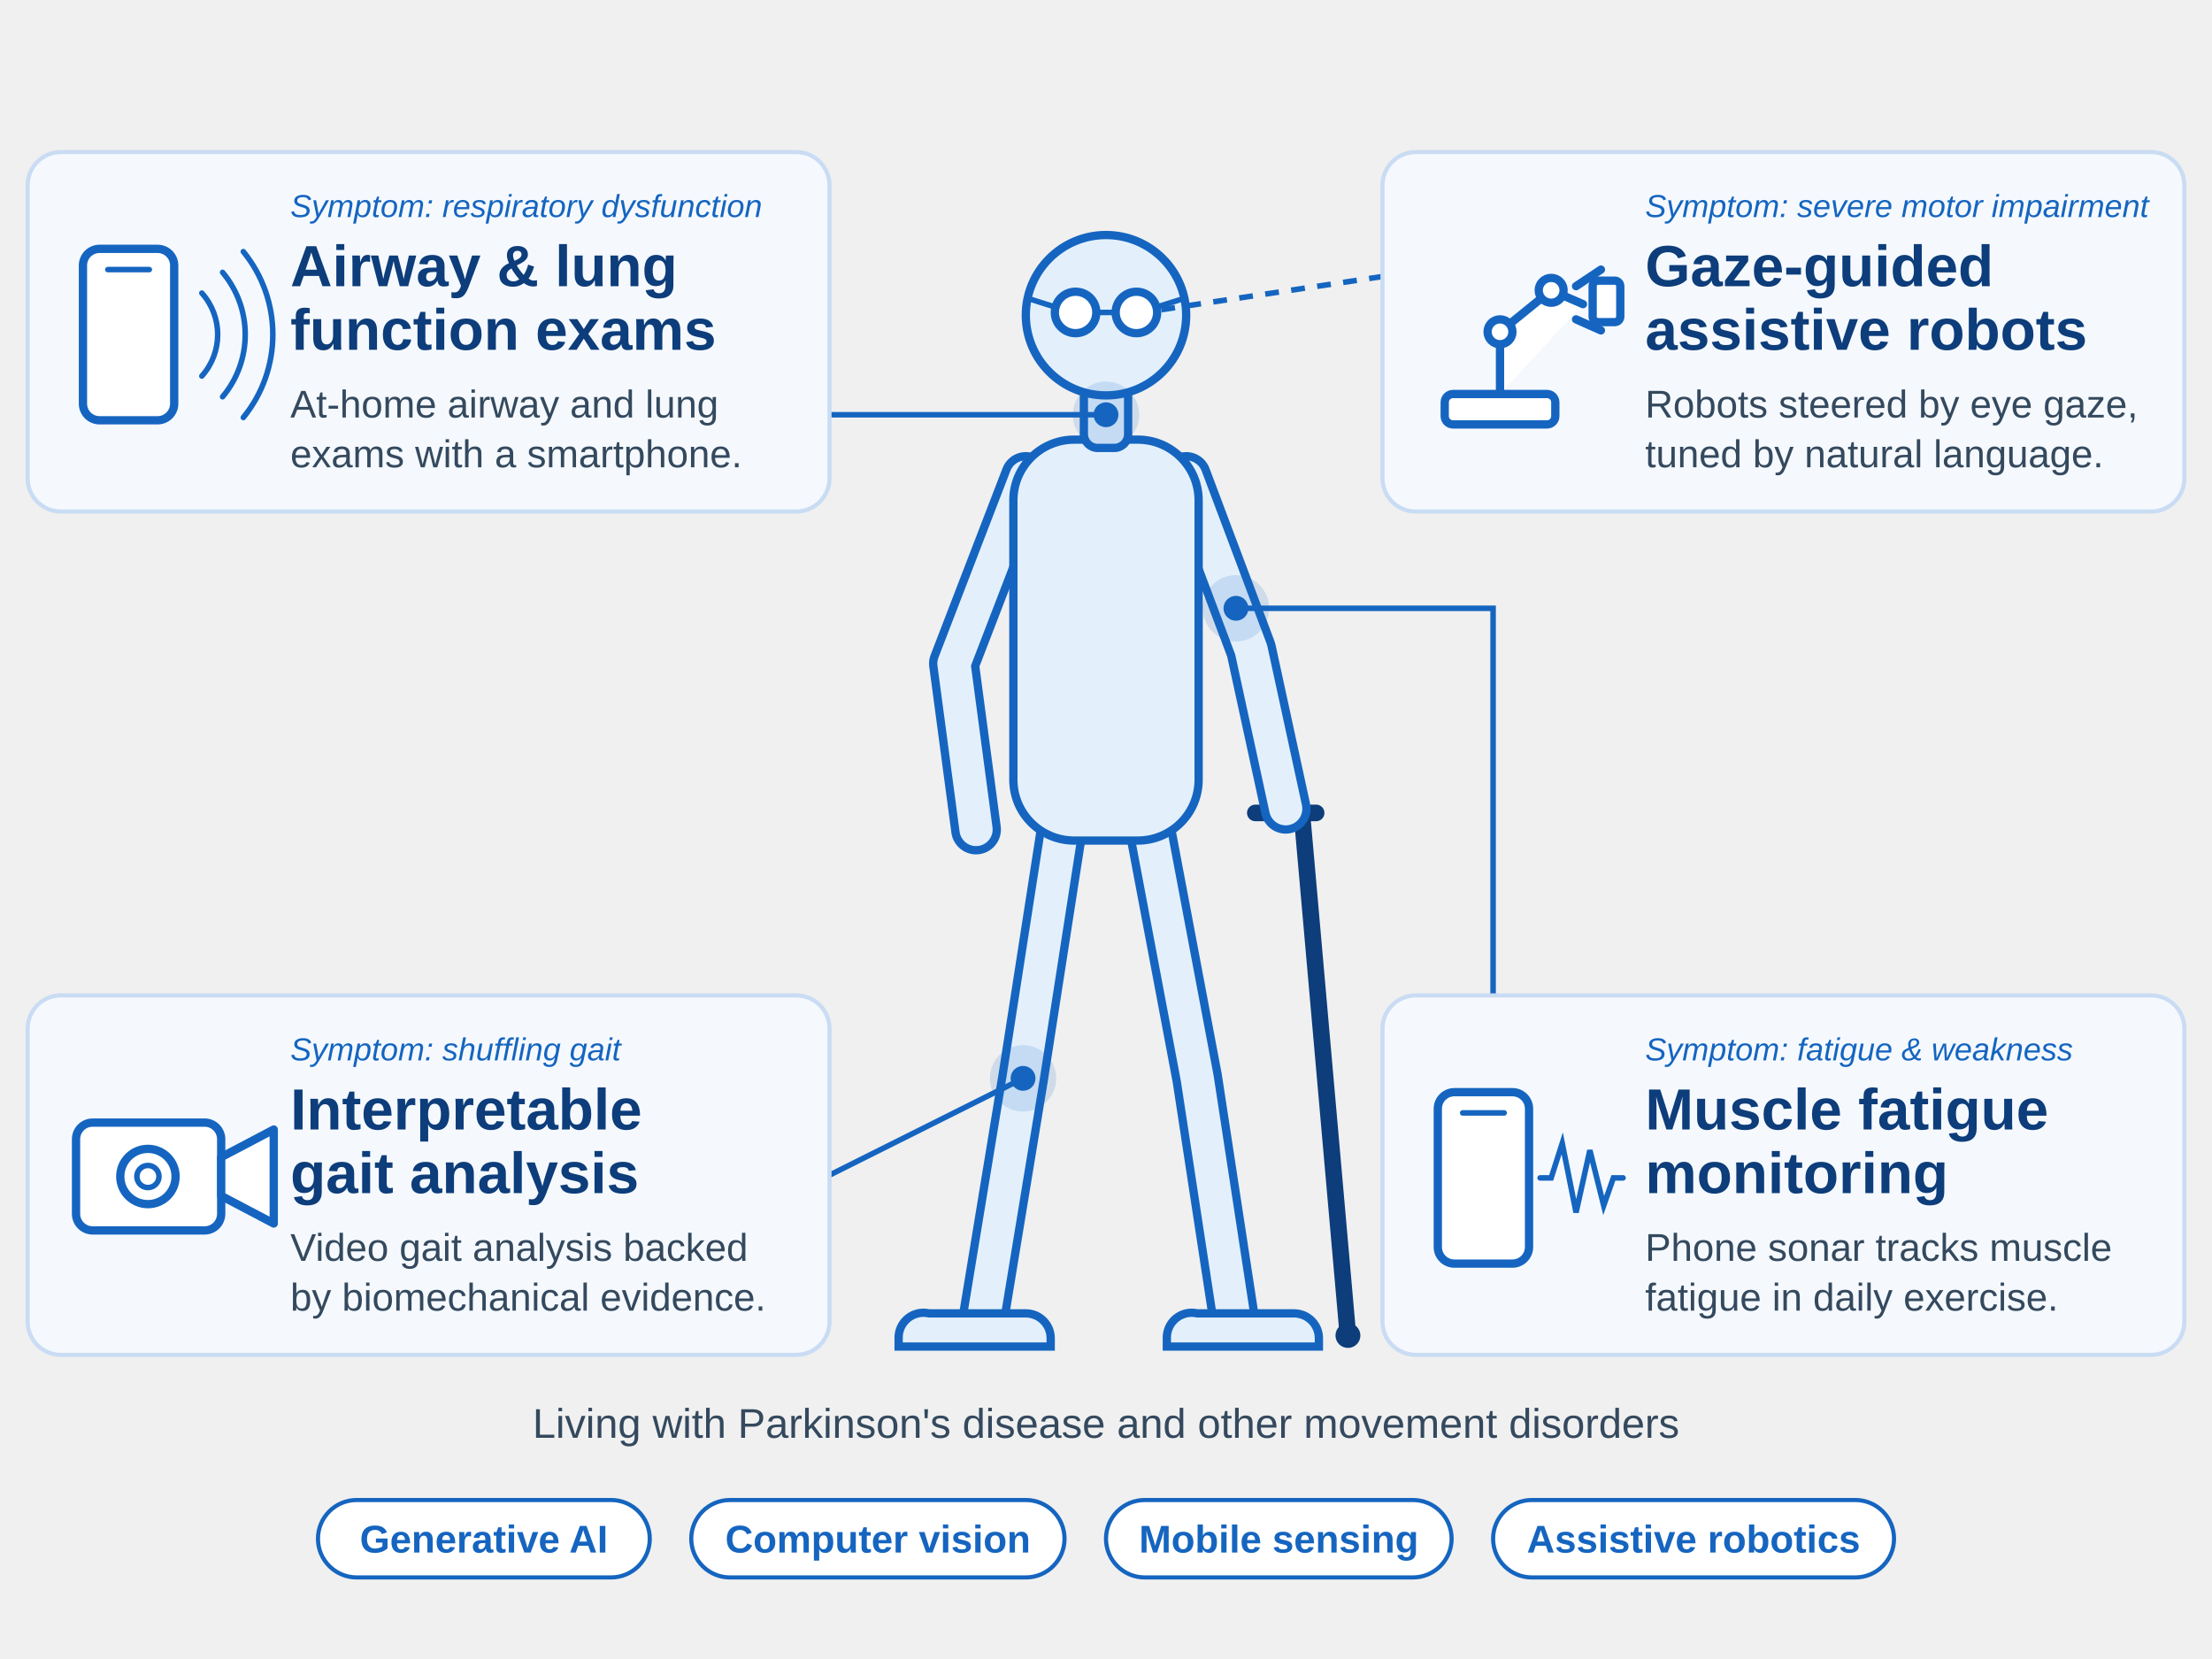
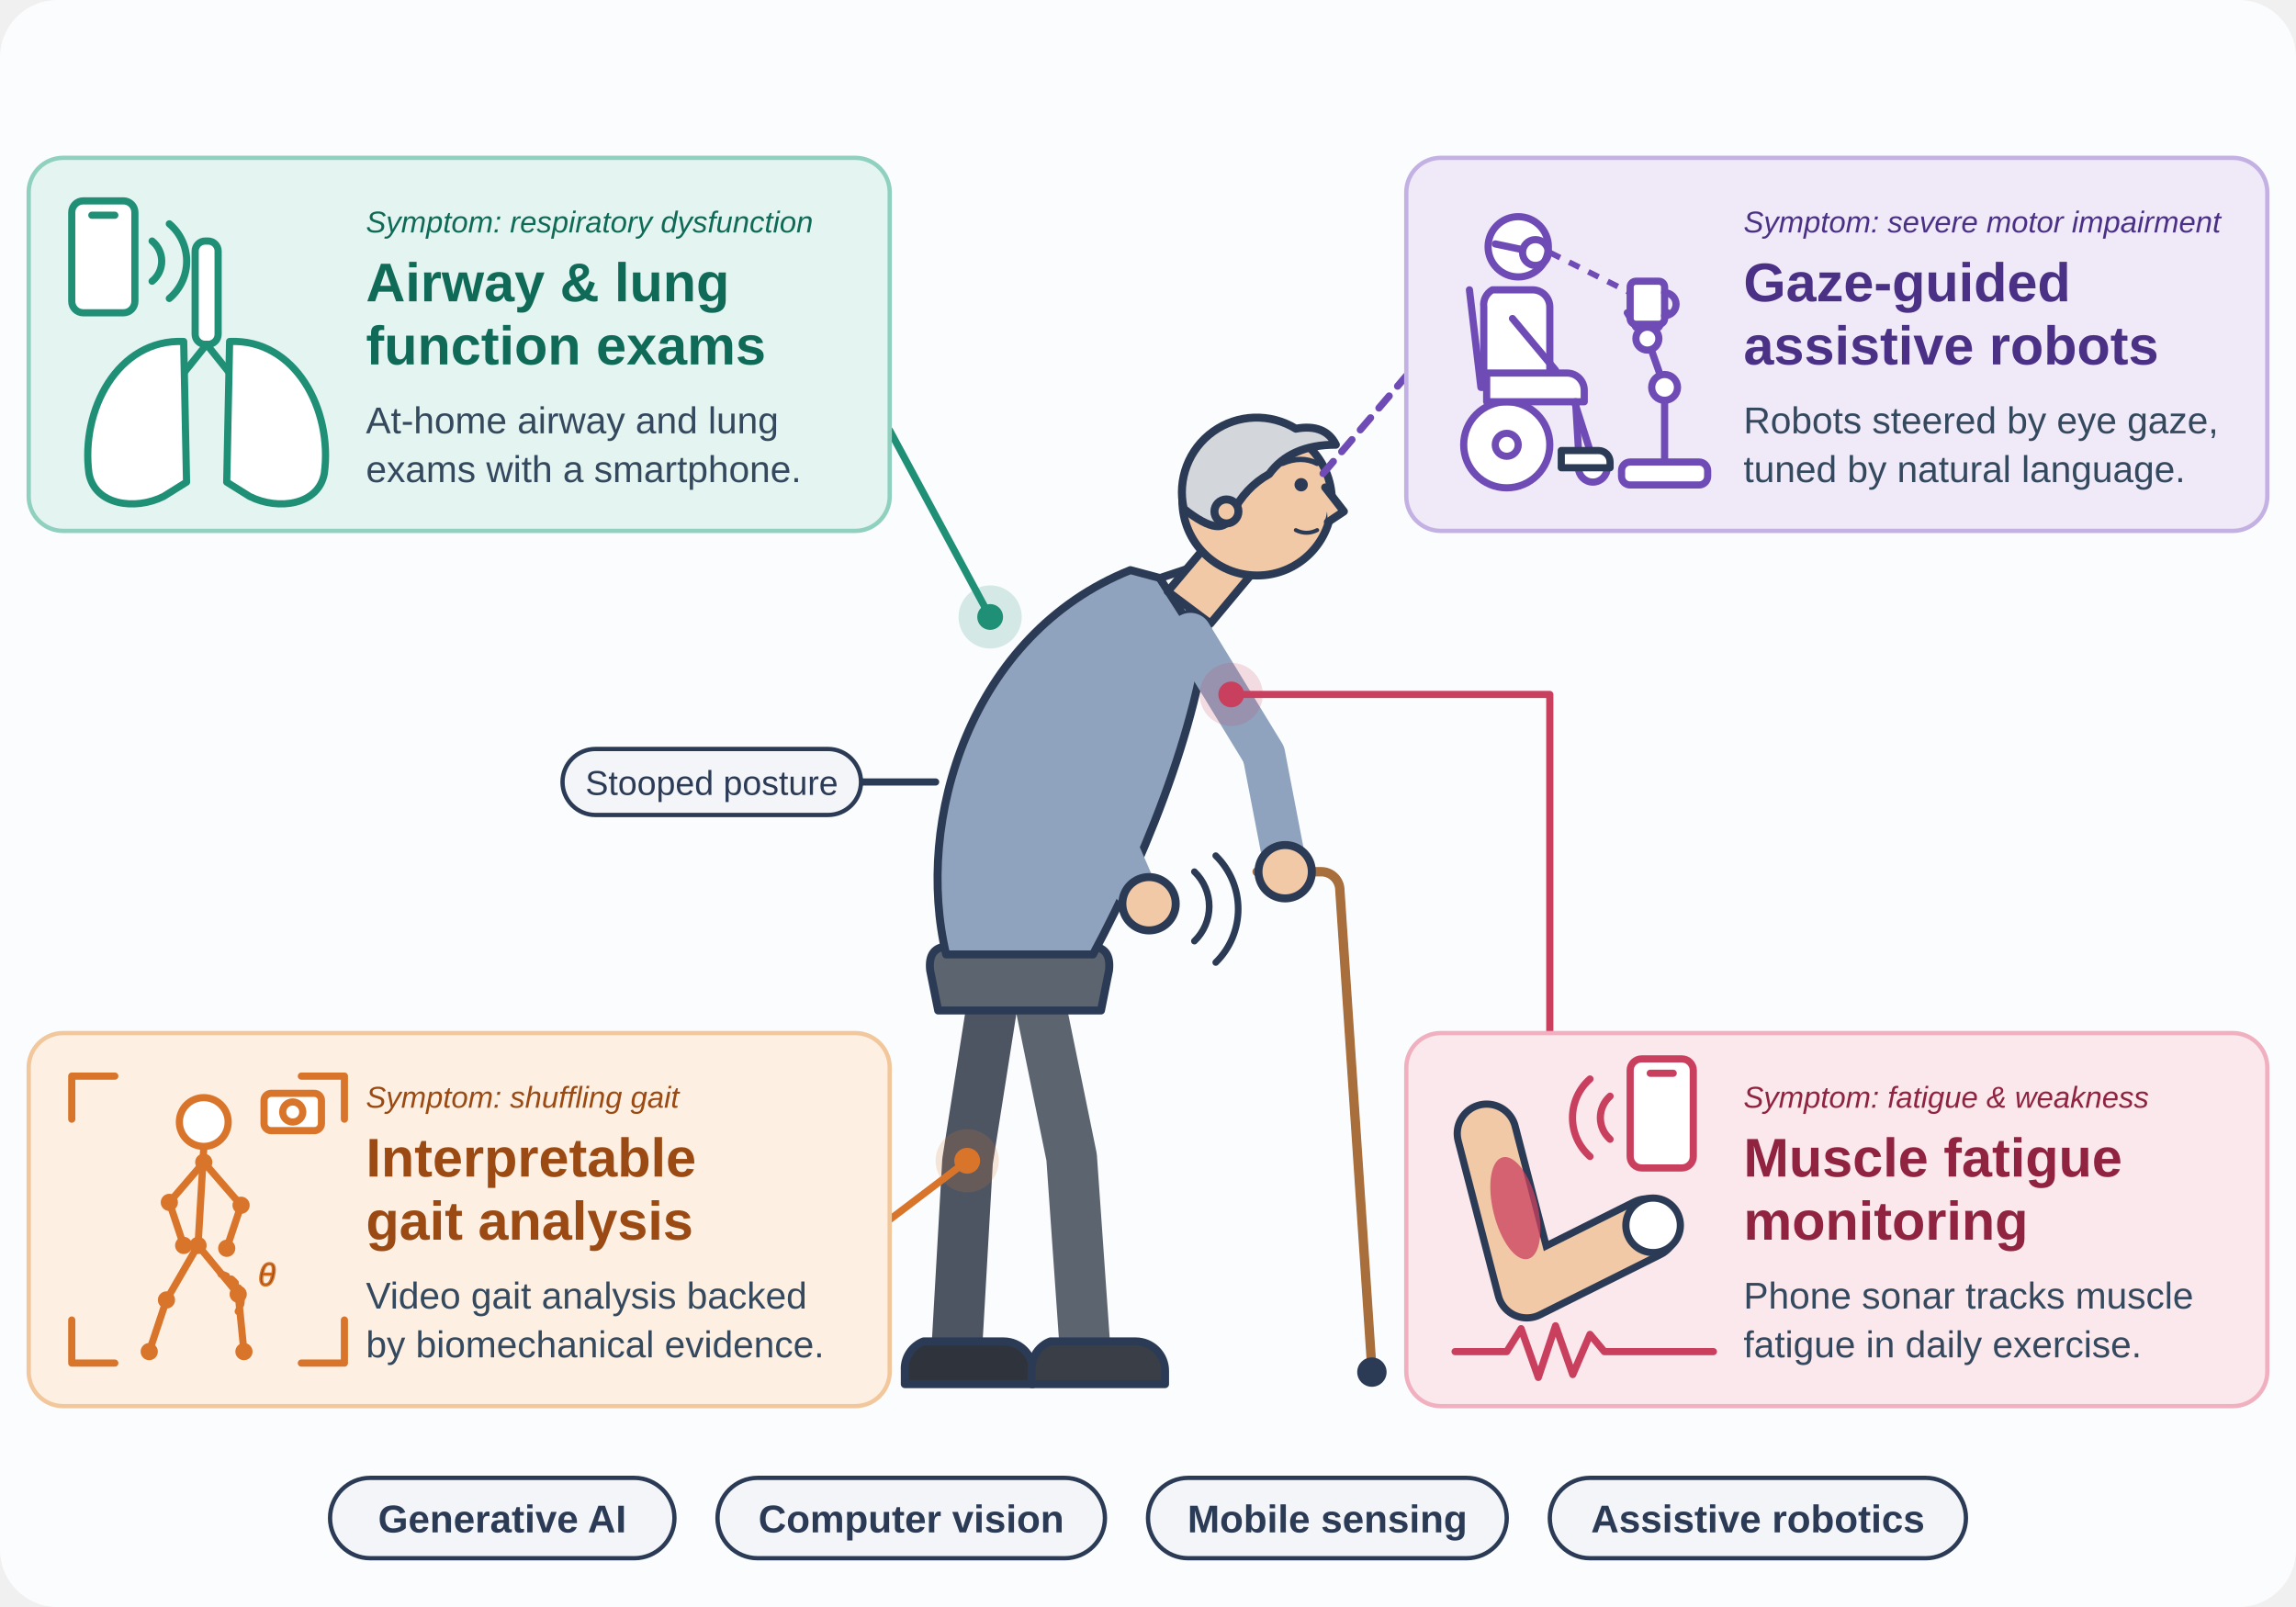
- <svg xmlns="http://www.w3.org/2000/svg" width="1600" height="1200" viewBox="0 0 1600 1200" font-family="Liberation Sans, Arial, Helvetica, sans-serif">
+ <svg xmlns="http://www.w3.org/2000/svg" width="1600" height="1120" viewBox="0 0 1600 1120" font-family="Liberation Sans, Arial, Helvetica, sans-serif">
  <defs>
    <style>
-       .card { fill: #f5f9fe; stroke: #c9dcf3; stroke-width: 3; }
-       .sym { font-size: 23px; font-style: italic; fill: #1565c0; }
-       .title { font-size: 42px; font-weight: bold; fill: #0d3d7a; }
-       .sub { font-size: 28px; fill: #34495e; }
-       .conn { stroke: #1565c0; stroke-width: 4; fill: none; }
-       .limb-out { stroke: #1565c0; stroke-width: 36; stroke-linecap: round; stroke-linejoin: round; fill: none; }
-       .limb-in { stroke: #e3f0fb; stroke-width: 24; stroke-linecap: round; stroke-linejoin: round; fill: none; }
-       .body { fill: #e3f0fb; stroke: #1565c0; stroke-width: 6; }
-       .cane { stroke: #0d3d7a; stroke-width: 12; stroke-linecap: round; fill: none; }
-       .icon { stroke: #1565c0; stroke-width: 6; fill: #ffffff; stroke-linecap: round; stroke-linejoin: round; }
-       .icon-thin { stroke: #1565c0; stroke-width: 4; fill: none; stroke-linecap: round; }
-       .pill { fill: #ffffff; stroke: #1565c0; stroke-width: 3; }
-       .pill-text { font-size: 28px; fill: #1565c0; font-weight: bold; }
+       .ol { stroke: #2b3a55; stroke-width: 6; stroke-linecap: round; stroke-linejoin: round; }
+       .sym { font-size: 21px; font-style: italic; }
+       .title { font-size: 38px; font-weight: bold; }
+       .sub { font-size: 26px; fill: #34495e; }
+       .conn { stroke-width: 5; fill: none; stroke-linecap: round; stroke-linejoin: round; }
+       .pill { fill: #f3f5f9; stroke: #2b3a55; stroke-width: 3; }
+       .pill-text { font-size: 27px; fill: #2b3a55; font-weight: bold; }
+       .tag { font-size: 24px; fill: #2b3a55; }
+       /* card colours: airway teal, gaze purple, gait orange, muscle rose */
+       .c-air  { fill: #e4f4f0; stroke: #8fd0bf; }  .t-air  { fill: #0f6b57; }  .s-air  { stroke: #1f8f76; }
+       .c-gaze { fill: #efe9f8; stroke: #c4b1e4; }  .t-gaze { fill: #4b3186; }  .s-gaze { stroke: #6f4bb5; }
+       .c-gait { fill: #fdf0e3; stroke: #f2c79c; }  .t-gait { fill: #9a4a12; }  .s-gait { stroke: #d9752b; }
+       .c-musc { fill: #fbe8ed; stroke: #f0b0c0; }  .t-musc { fill: #8f2340; }  .s-musc { stroke: #c9405f; }
+       .card { stroke-width: 3; }
+       .ill { stroke-width: 5; fill: #ffffff; stroke-linecap: round; stroke-linejoin: round; }
+       .ill-line { stroke-width: 5; fill: none; stroke-linecap: round; stroke-linejoin: round; }
    </style>
  </defs>
-   <g id="person">
-     <line class="cane" x1="908" y1="588" x2="952" y2="588" />
-     <line class="cane" x1="942" y1="592" x2="975" y2="966" />
-     <circle cx="975" cy="966" r="9" fill="#0d3d7a" />
-     <polyline class="limb-out" points="768,600 740,780 712,950" />
-     <polyline class="limb-out" points="832,600 866,780 892,950" />
-     <polyline class="limb-in" points="768,600 740,780 712,950" />
-     <polyline class="limb-in" points="832,600 866,780 892,950" />
-     <path class="body" d="M672,950 h70 a18,18 0 0 1 18,18 v6 h-110 v-6 a18,18 0 0 1 22,-18 z" />
-     <path class="body" d="M866,950 h70 a18,18 0 0 1 18,18 v6 h-110 v-6 a18,18 0 0 1 22,-18 z" />
-     <polyline class="limb-out" points="742,345 690,480 706,600" />
-     <polyline class="limb-out" points="858,345 905,470 930,585" />
-     <polyline class="limb-in" points="742,345 690,480 706,600" />
-     <polyline class="limb-in" points="858,345 905,470 930,585" />
-     <rect class="body" x="733" y="318" width="134" height="290" rx="44" />
-     <rect class="body" x="784" y="278" width="32" height="46" rx="10" />
-     <circle class="body" cx="800" cy="228" r="58" />
-     <circle class="icon" cx="778" cy="226" r="15" />
-     <circle class="icon" cx="822" cy="226" r="15" />
-     <line class="icon-thin" x1="793" y1="226" x2="807" y2="226" />
-     <line class="icon-thin" x1="837" y1="222" x2="856" y2="216" />
-     <line class="icon-thin" x1="763" y1="222" x2="744" y2="216" />
-   </g>
-   <g id="markers">
-     <circle cx="800" cy="300" r="24" fill="#1565c0" opacity="0.15" />
-     <circle cx="800" cy="300" r="9" fill="#1565c0" />
-     <circle cx="894" cy="440" r="24" fill="#1565c0" opacity="0.15" />
-     <circle cx="894" cy="440" r="9" fill="#1565c0" />
-     <circle cx="740" cy="780" r="24" fill="#1565c0" opacity="0.15" />
-     <circle cx="740" cy="780" r="9" fill="#1565c0" />
+   <rect x="0" y="0" width="1600" height="1120" rx="40" fill="#fbfcfe" />
+   <g id="person" transform="matrix(0.93 0 0 0.93 -40 70)">
+     <polyline class="ol" points="900,395 858,510" stroke-width="44" />
+     <polyline points="900,395 858,510" stroke="#8fa3bf" stroke-width="32" stroke-linecap="round" fill="none" />
+     <polyline class="ol" points="790,655 768,795 760,935" stroke-width="50" />
+     <polyline points="790,655 768,795 760,935" stroke="#4d5563" stroke-width="38" stroke-linecap="round" stroke-linejoin="round" fill="none" />
+     <path class="ol" d="M735,930 h60 a22,22 0 0 1 22,22 v10 h-96 v-10 a22,22 0 0 1 14,-22 z" fill="#2f343c" />
+     <polyline class="ol" points="818,655 846,792 856,935" stroke-width="50" />
+     <polyline points="818,655 846,792 856,935" stroke="#5c6470" stroke-width="38" stroke-linecap="round" stroke-linejoin="round" fill="none" />
+     <path class="ol" d="M830,930 h64 a22,22 0 0 1 22,22 v10 h-100 v-10 a22,22 0 0 1 14,-22 z" fill="#3a3f47" />
+     <path class="ol" d="M754,634 h106 q16,0 14,18 l-6,30 h-122 l-6,-30 q-2,-18 14,-18 z" fill="#5c6470" />
+     <path class="ol" d="M752,640 C 728,540 770,400 890,352 L 950,368 C 948,450 905,560 862,640 Z" fill="#8fa3bf" />
+     <path class="ol" d="M912,358 l30,-10 l12,26 l-24,12 z" fill="#f7f7f5" />
+     <path class="ol" d="M918,368 l32,-38 l30,26 l-30,36 z" fill="#f2c9a7" />
+     <circle class="ol" cx="985" cy="300" r="56" fill="#f2c9a7" />
+     <path class="ol" d="M1036,290 l14,18 l-12,8" fill="#f2c9a7" />
+     <circle cx="1018" cy="288" r="5" fill="#2b3a55" />
+     <path d="M1004,272 q14,-6 26,0" stroke="#2b3a55" stroke-width="4" fill="none" stroke-linecap="round" />
+     <path d="M1030,322 q-8,4 -16,0" stroke="#2b3a55" stroke-width="3" fill="none" stroke-linecap="round" />
+     <path class="ol" d="M930,306 a56,56 0 0 1 84,-60 q22,-4 30,12 q-34,0 -50,22 q-18,10 -28,30 q-6,20 -36,-4 z" fill="#d3d6da" />
+     <circle class="ol" cx="962" cy="308" r="9" fill="#f2c9a7" />
+     <polyline class="ol" points="858,510 892,588" stroke-width="44" />
+     <polyline points="858,510 892,588" stroke="#8fa3bf" stroke-width="32" stroke-linecap="round" fill="none" />
+     <circle class="ol" cx="904" cy="602" r="20" fill="#f2c9a7" />
+     <g stroke="#2b3a55" stroke-width="5" fill="none" stroke-linecap="round">
+       <path d="M938,578 a36,36 0 0 1 0,52" />
+       <path d="M954,566 a56,56 0 0 1 0,80" />
+     </g>
+     <polyline class="ol" points="935,400 990,490 1005,568" stroke-width="44" />
+     <polyline points="935,400 990,490 1005,568" stroke="#8fa3bf" stroke-width="32" stroke-linecap="round" stroke-linejoin="round" fill="none" />
+     <path class="ol" d="M985,578 h48 a14,14 0 0 1 14,14 l24,359" stroke="#8b5a2b" stroke-width="14" fill="none" />
+     <path d="M985,578 h48 a14,14 0 0 1 14,14 l24,359" stroke="#a86e3b" stroke-width="7" fill="none" stroke-linecap="round" />
+     <circle cx="1071" cy="953" r="11" fill="#2b3a55" />
+     <circle class="ol" cx="1006" cy="578" r="20" fill="#f2c9a7" />
  </g>
  <g id="connectors">
-     <line class="conn" x1="600" y1="300" x2="800" y2="300" />
-     <line x1="840" y1="224" x2="1000" y2="200" stroke="#1565c0" stroke-width="4" stroke-dasharray="10 9" />
-     <line class="conn" x1="600" y1="850" x2="740" y2="780" />
-     <polyline class="conn" points="1080,720 1080,440 894,440" />
+     <line class="conn s-air" x1="620" y1="300" x2="690" y2="430" />
+     <circle cx="690" cy="430" r="22" fill="#1f8f76" opacity="0.18" />
+     <circle cx="690" cy="430" r="9" fill="#1f8f76" />
+     <line x1="922" y1="330" x2="980" y2="262" stroke="#6f4bb5" stroke-width="5" stroke-dasharray="11 9" stroke-linecap="round" />
+     <line class="conn s-gait" x1="620" y1="850" x2="674" y2="809" />
+     <circle cx="674" cy="809" r="22" fill="#d9752b" opacity="0.18" />
+     <circle cx="674" cy="809" r="9" fill="#d9752b" />
+     <polyline class="conn s-musc" points="1080,720 1080,484 858,484" />
+     <circle cx="858" cy="484" r="22" fill="#c9405f" opacity="0.18" />
+     <circle cx="858" cy="484" r="9" fill="#c9405f" />
  </g>
-   <g id="card-airway">
-     <rect class="card" x="20" y="110" width="580" height="260" rx="24" />
-     <rect class="icon" x="60" y="180" width="66" height="124" rx="12" />
-     <line class="icon-thin" x1="78" y1="195" x2="108" y2="195" />
-     <path class="icon-thin" d="M146,212 a45,45 0 0 1 0,60" />
-     <path class="icon-thin" d="M161,197 a70,70 0 0 1 0,90" />
-     <path class="icon-thin" d="M176,182 a95,95 0 0 1 0,120" />
-     <text class="sym" x="210" y="157">Symptom: respiratory dysfunction</text>
-     <text class="title" x="210" y="207">Airway &amp; lung</text>
-     <text class="title" x="210" y="253">function exams</text>
-     <text class="sub" x="210" y="302">At-home airway and lung</text>
-     <text class="sub" x="210" y="338">exams with a smartphone.</text>
+   <g id="posture-tag">
+     <line class="conn" x1="600" y1="545" x2="652" y2="545" stroke="#2b3a55" />
+     <rect class="pill" x="392" y="522" width="208" height="46" rx="23" />
+     <text class="tag" x="496" y="554" text-anchor="middle">Stooped posture</text>
  </g>
-   <g id="card-gaze">
-     <rect class="card" x="1000" y="110" width="580" height="260" rx="24" />
-     <rect class="icon" x="1045" y="285" width="80" height="22" rx="6" />
-     <polyline class="icon" points="1085,285 1085,240 1122,210 1145,220" />
-     <circle class="icon" cx="1085" cy="240" r="9" />
-     <circle class="icon" cx="1122" cy="210" r="9" />
-     <path class="icon" d="M1140,207 l18,-12 M1140,231 l18,8" />
-     <rect class="icon" x="1152" y="203" width="20" height="30" rx="4" />
-     <text class="sym" x="1190" y="157">Symptom: severe motor impairment</text>
-     <text class="title" x="1190" y="207">Gaze-guided</text>
-     <text class="title" x="1190" y="253">assistive robots</text>
-     <text class="sub" x="1190" y="302">Robots steered by eye gaze,</text>
-     <text class="sub" x="1190" y="338">tuned by natural language.</text>
+   <g id="card-airway" transform="translate(20 110)">
+     <rect class="card c-air" x="0" y="0" width="600" height="260" rx="24" />
+     <g class="s-air">
+       <rect class="ill" x="116" y="58" width="16" height="72" rx="7" />
+       <path class="ill-line" d="M124,130 l-16,20 M124,130 l16,20" />
+       <path class="ill" d="M108,128 C 62,126 36,176 42,220 C 46,242 74,246 94,236 L 110,226 Z" fill="#c2e8dd" />
+       <path class="ill" d="M140,128 C 186,126 212,176 206,220 C 202,242 174,246 154,236 L 138,226 Z" fill="#c2e8dd" />
+       <rect class="ill" x="30" y="30" width="44" height="78" rx="8" />
+       <line class="ill-line" x1="44" y1="40" x2="60" y2="40" />
+       <path class="ill-line" d="M86,58 a18,18 0 0 1 0,28" />
+       <path class="ill-line" d="M98,46 a34,34 0 0 1 0,52" />
+     </g>
+     <text class="sym t-air" x="235" y="52">Symptom: respiratory dysfunction</text>
+     <text class="title t-air" x="235" y="100">Airway &amp; lung</text>
+     <text class="title t-air" x="235" y="144">function exams</text>
+     <text class="sub" x="235" y="192">At-home airway and lung</text>
+     <text class="sub" x="235" y="226">exams with a smartphone.</text>
  </g>
-   <g id="card-gait">
-     <rect class="card" x="20" y="720" width="580" height="260" rx="24" />
-     <rect class="icon" x="55" y="812" width="105" height="78" rx="12" />
-     <polygon class="icon" points="160,837 198,817 198,885 160,865" />
-     <circle class="icon" cx="107" cy="851" r="20" />
-     <circle class="icon-thin" cx="107" cy="851" r="8" />
-     <text class="sym" x="210" y="767">Symptom: shuffling gait</text>
-     <text class="title" x="210" y="817">Interpretable</text>
-     <text class="title" x="210" y="863">gait analysis</text>
-     <text class="sub" x="210" y="912">Video gait analysis backed</text>
-     <text class="sub" x="210" y="948">by biomechanical evidence.</text>
+   <g id="card-gaze" transform="translate(980 110)">
+     <rect class="card c-gaze" x="0" y="0" width="600" height="260" rx="24" />
+     <g class="s-gaze">
+       <circle class="ill" cx="70" cy="200" r="30" />
+       <circle class="ill" cx="70" cy="200" r="8" />
+       <circle class="ill" cx="130" cy="216" r="10" />
+       <path class="ill-line" d="M44,92 L52,160 L114,160 L128,204" />
+       <path class="ill" d="M60,92 h28 a12,12 0 0 1 12,12 v54 h-46 v-54 a12,12 0 0 1 6,-12 z" fill="#d9cdef" />
+       <path class="ill" d="M56,150 h56 a12,12 0 0 1 12,12 v8 h-68 z" fill="#d9cdef" />
+       <line class="ill-line" x1="118" y1="170" x2="120" y2="204" stroke-width="14" />
+       <path class="ill" d="M108,204 h26 a8,8 0 0 1 8,8 v4 h-34 z" fill="#2b3a55" stroke="#2b3a55" />
+       <line class="ill-line" x1="74" y1="112" x2="104" y2="148" stroke-width="14" />
+       <circle class="ill" cx="78" cy="62" r="21" fill="#f2c9a7" />
+       <circle class="ill-line" cx="90" cy="66" r="9" />
+       <line class="ill-line" x1="81" y1="64" x2="62" y2="60" />
+       <line x1="100" y1="66" x2="164" y2="98" stroke="#6f4bb5" stroke-width="4" stroke-dasharray="8 7" />
+       <rect class="ill" x="150" y="212" width="60" height="16" rx="6" />
+       <polyline class="ill-line" points="180,212 180,160 168,126" />
+       <circle class="ill" cx="180" cy="160" r="9" />
+       <circle class="ill" cx="168" cy="126" r="8" />
+       <path class="ill-line" d="M160,118 l-6,-10 M176,118 l6,-10" />
+       <rect class="ill" x="156" y="86" width="24" height="30" rx="4" fill="#d9cdef" />
+       <path class="ill-line" d="M180,94 a8,8 0 0 1 0,16" />
+     </g>
+     <text class="sym t-gaze" x="235" y="52">Symptom: severe motor impairment</text>
+     <text class="title t-gaze" x="235" y="100">Gaze-guided</text>
+     <text class="title t-gaze" x="235" y="144">assistive robots</text>
+     <text class="sub" x="235" y="192">Robots steered by eye gaze,</text>
+     <text class="sub" x="235" y="226">tuned by natural language.</text>
  </g>
-   <g id="card-muscle">
-     <rect class="card" x="1000" y="720" width="580" height="260" rx="24" />
-     <rect class="icon" x="1040" y="790" width="66" height="124" rx="12" />
-     <line class="icon-thin" x1="1058" y1="805" x2="1088" y2="805" />
-     <polyline class="icon-thin" points="1114,852 1122,852 1130,827 1140,877 1150,832 1160,872 1167,852 1174,852" />
-     <text class="sym" x="1190" y="767">Symptom: fatigue &amp; weakness</text>
-     <text class="title" x="1190" y="817">Muscle fatigue</text>
-     <text class="title" x="1190" y="863">monitoring</text>
-     <text class="sub" x="1190" y="912">Phone sonar tracks muscle</text>
-     <text class="sub" x="1190" y="948">fatigue in daily exercise.</text>
+   <g id="card-gait" transform="translate(20 720)">
+     <rect class="card c-gait" x="0" y="0" width="600" height="260" rx="24" />
+     <g class="s-gait">
+       <path class="ill-line" d="M30,60 v-30 h30 M190,30 h30 v30 M30,200 v30 h30 M220,200 v30 h-30" />
+       <rect class="ill" x="164" y="42" width="40" height="26" rx="5" />
+       <circle class="ill" cx="184" cy="55" r="7" />
+       <circle class="ill" cx="122" cy="62" r="17" fill="#f7dcc2" />
+       <polyline class="ill-line" points="122,80 118,148" />
+       <polyline class="ill-line" points="122,90 148,120 138,150" />
+       <polyline class="ill-line" points="122,90 98,118 108,148" />
+       <polyline class="ill-line" points="118,148 146,182 150,222" />
+       <polyline class="ill-line" points="118,148 96,186 84,222" />
+       <path class="ill-line" d="M134,168 a18,18 0 0 1 12,26" stroke-dasharray="4 4" />
+       <g fill="#d9752b" stroke="none">
+         <circle cx="122" cy="90" r="6" />
+         <circle cx="118" cy="148" r="6" />
+         <circle cx="148" cy="120" r="6" />
+         <circle cx="98" cy="118" r="6" />
+         <circle cx="138" cy="150" r="6" />
+         <circle cx="108" cy="148" r="6" />
+         <circle cx="146" cy="182" r="6" />
+         <circle cx="96" cy="186" r="6" />
+         <circle cx="150" cy="222" r="6" />
+         <circle cx="84" cy="222" r="6" />
+       </g>
+       <text x="160" y="176" font-size="22px" font-style="italic" fill="#9a4a12">θ</text>
+     </g>
+     <text class="sym t-gait" x="235" y="52">Symptom: shuffling gait</text>
+     <text class="title t-gait" x="235" y="100">Interpretable</text>
+     <text class="title t-gait" x="235" y="144">gait analysis</text>
+     <text class="sub" x="235" y="192">Video gait analysis backed</text>
+     <text class="sub" x="235" y="226">by biomechanical evidence.</text>
  </g>
-   <text x="800" y="1040" text-anchor="middle" font-size="30px" fill="#34495e">Living with Parkinson's disease and other movement disorders</text>
+   <g id="card-muscle" transform="translate(980 720)">
+     <rect class="card c-musc" x="0" y="0" width="600" height="260" rx="24" />
+     <g class="s-musc">
+       <polyline points="56,70 84,178 168,136" stroke="#2b3a55" stroke-width="46" stroke-linecap="round" stroke-linejoin="round" fill="none" />
+       <polyline points="56,70 84,178 168,136" stroke="#f2c9a7" stroke-width="36" stroke-linecap="round" stroke-linejoin="round" fill="none" />
+       <ellipse cx="76" cy="122" rx="15" ry="36" transform="rotate(-14 76 122)" fill="#c9405f" opacity="0.75" />
+       <circle class="ill" cx="172" cy="134" r="19" fill="#f2c9a7" stroke="#2b3a55" />
+       <rect class="ill" x="156" y="18" width="44" height="76" rx="8" />
+       <line class="ill-line" x1="170" y1="28" x2="186" y2="28" />
+       <path class="ill-line" d="M142,44 a20,20 0 0 0 0,30" />
+       <path class="ill-line" d="M128,32 a36,36 0 0 0 0,54" />
+       <polyline class="ill-line" points="34,222 70,222 80,206 92,240 104,204 116,238 128,210 138,222 214,222" />
+     </g>
+     <text class="sym t-musc" x="235" y="52">Symptom: fatigue &amp; weakness</text>
+     <text class="title t-musc" x="235" y="100">Muscle fatigue</text>
+     <text class="title t-musc" x="235" y="144">monitoring</text>
+     <text class="sub" x="235" y="192">Phone sonar tracks muscle</text>
+     <text class="sub" x="235" y="226">fatigue in daily exercise.</text>
+   </g>
  <g id="pills">
-     <rect class="pill" x="230" y="1085" width="240" height="56" rx="28" />
-     <text class="pill-text" x="350" y="1123" text-anchor="middle">Generative AI</text>
-     <rect class="pill" x="500" y="1085" width="270" height="56" rx="28" />
-     <text class="pill-text" x="635" y="1123" text-anchor="middle">Computer vision</text>
-     <rect class="pill" x="800" y="1085" width="250" height="56" rx="28" />
-     <text class="pill-text" x="925" y="1123" text-anchor="middle">Mobile sensing</text>
-     <rect class="pill" x="1080" y="1085" width="290" height="56" rx="28" />
-     <text class="pill-text" x="1225" y="1123" text-anchor="middle">Assistive robotics</text>
+     <rect class="pill" x="230" y="1030" width="240" height="56" rx="28" />
+     <text class="pill-text" x="350" y="1068" text-anchor="middle">Generative AI</text>
+     <rect class="pill" x="500" y="1030" width="270" height="56" rx="28" />
+     <text class="pill-text" x="635" y="1068" text-anchor="middle">Computer vision</text>
+     <rect class="pill" x="800" y="1030" width="250" height="56" rx="28" />
+     <text class="pill-text" x="925" y="1068" text-anchor="middle">Mobile sensing</text>
+     <rect class="pill" x="1080" y="1030" width="290" height="56" rx="28" />
+     <text class="pill-text" x="1225" y="1068" text-anchor="middle">Assistive robotics</text>
  </g>
</svg>
